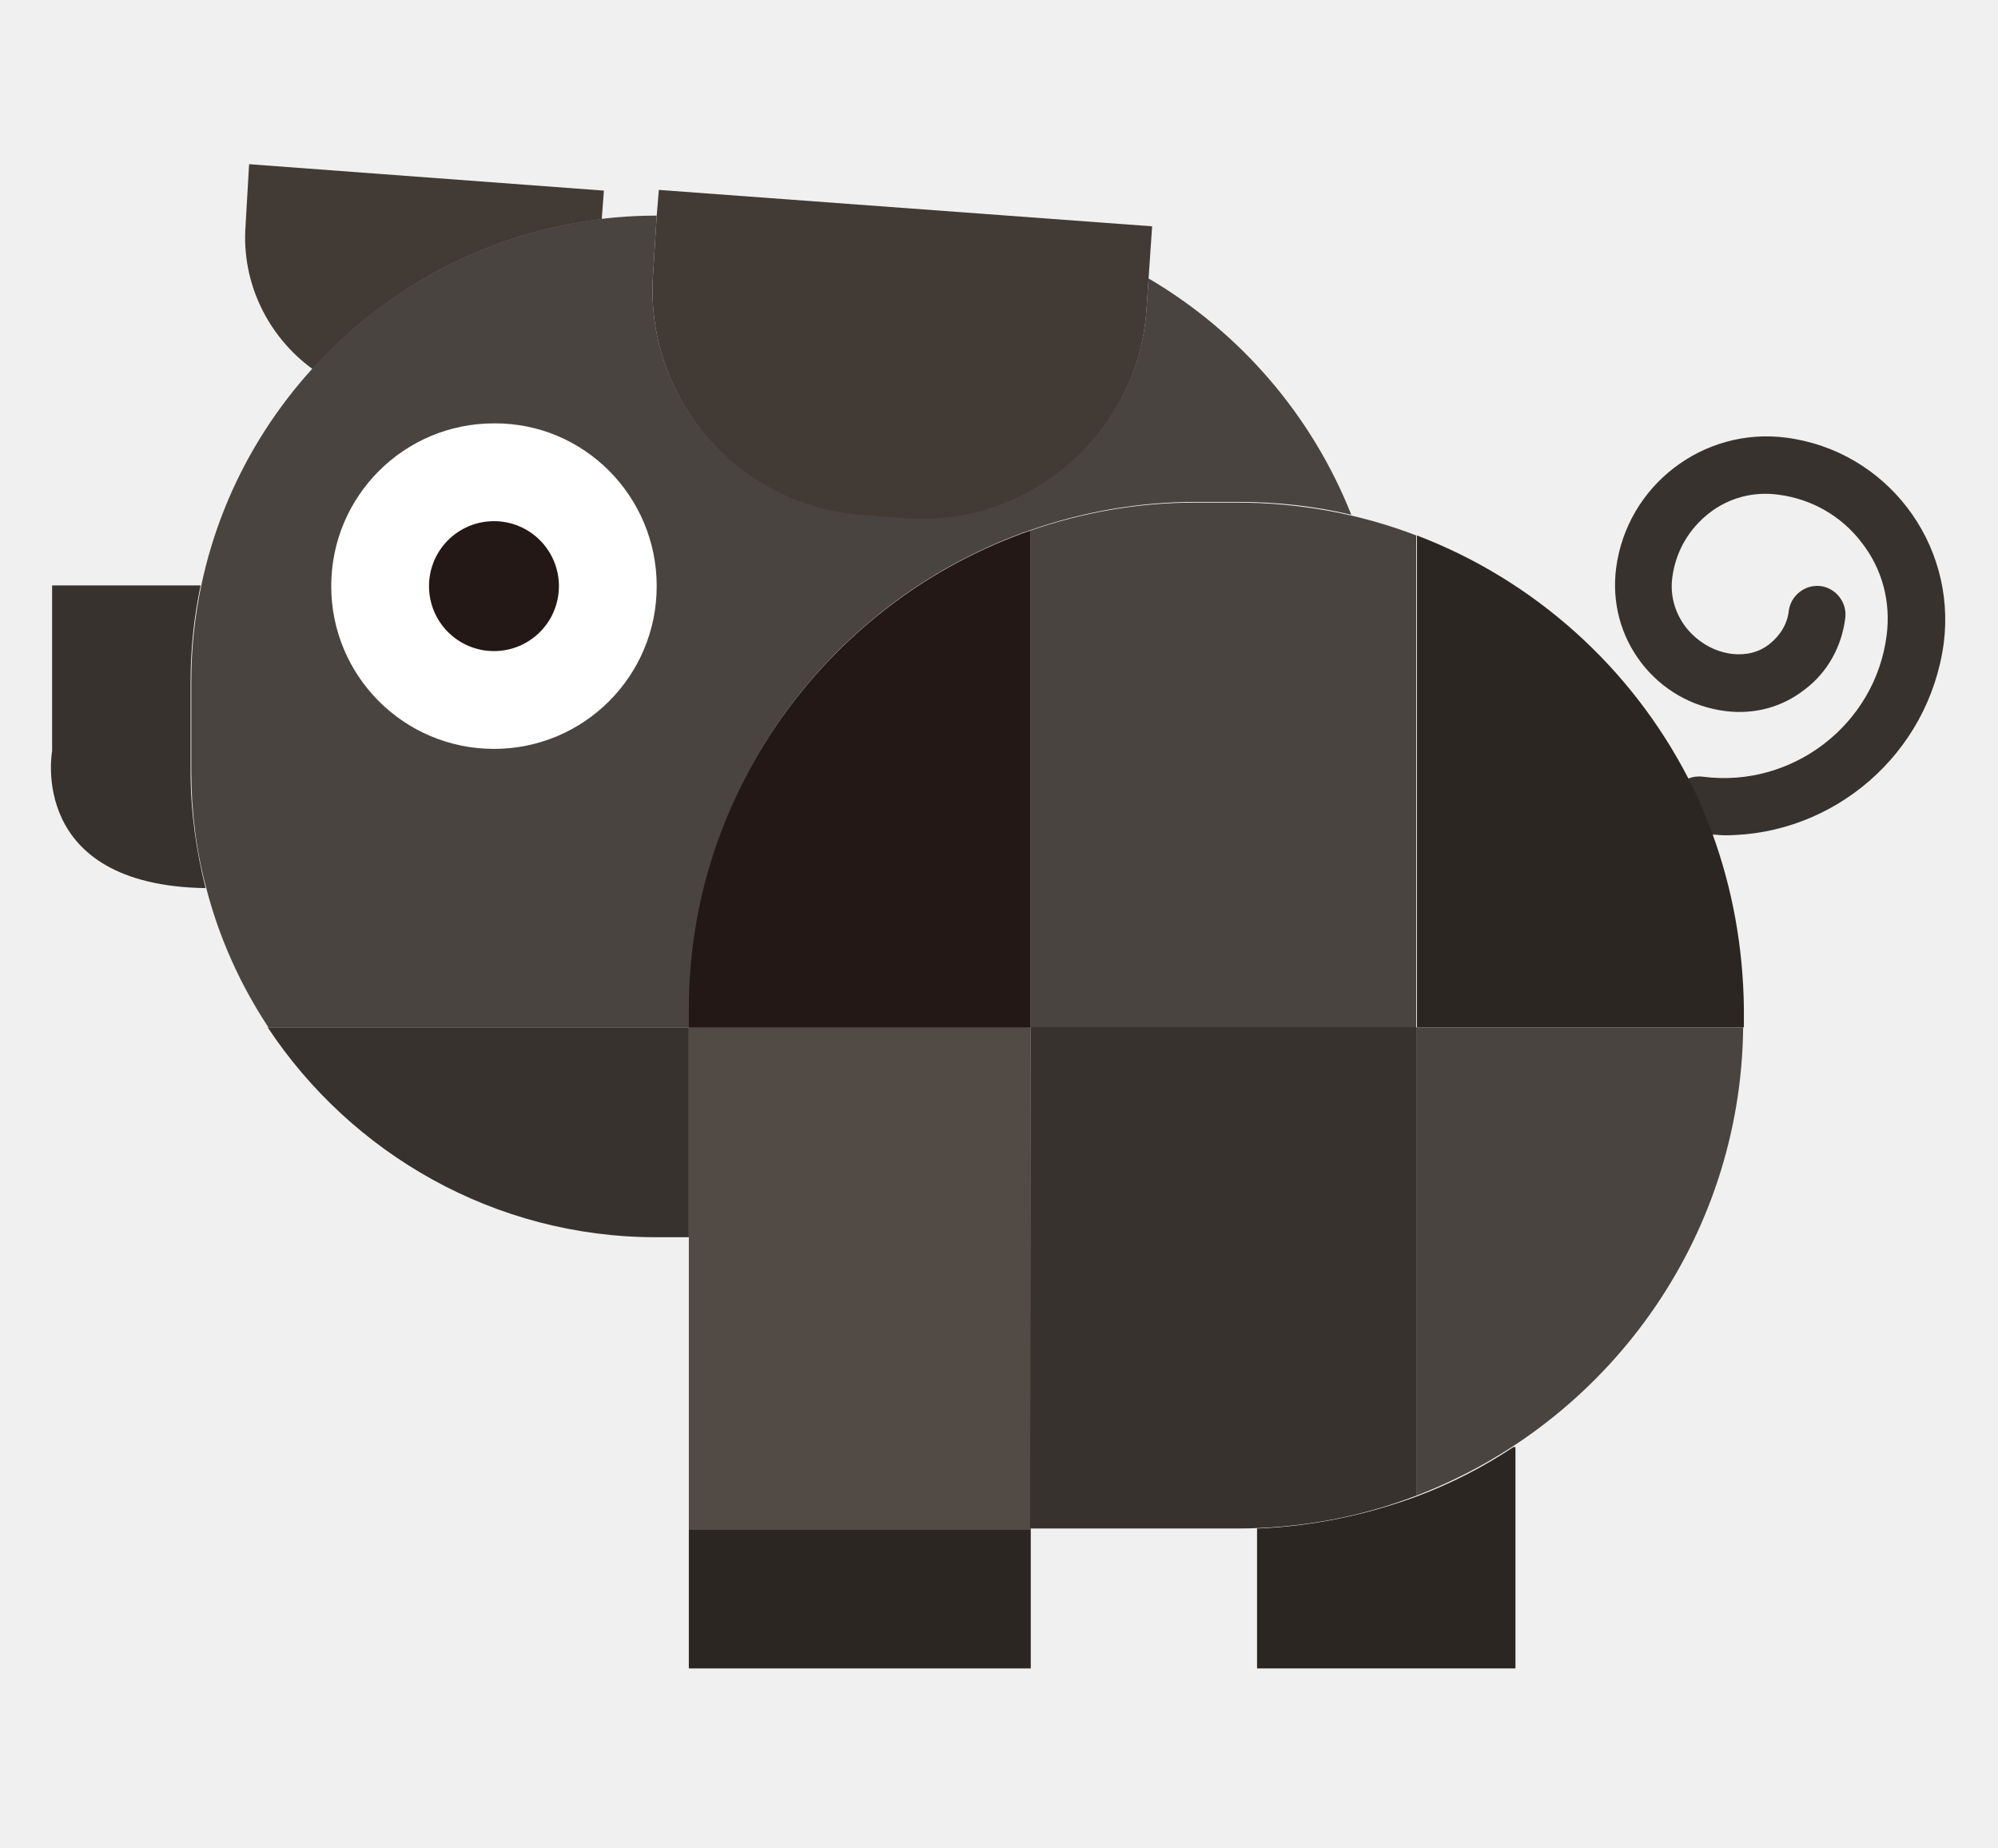
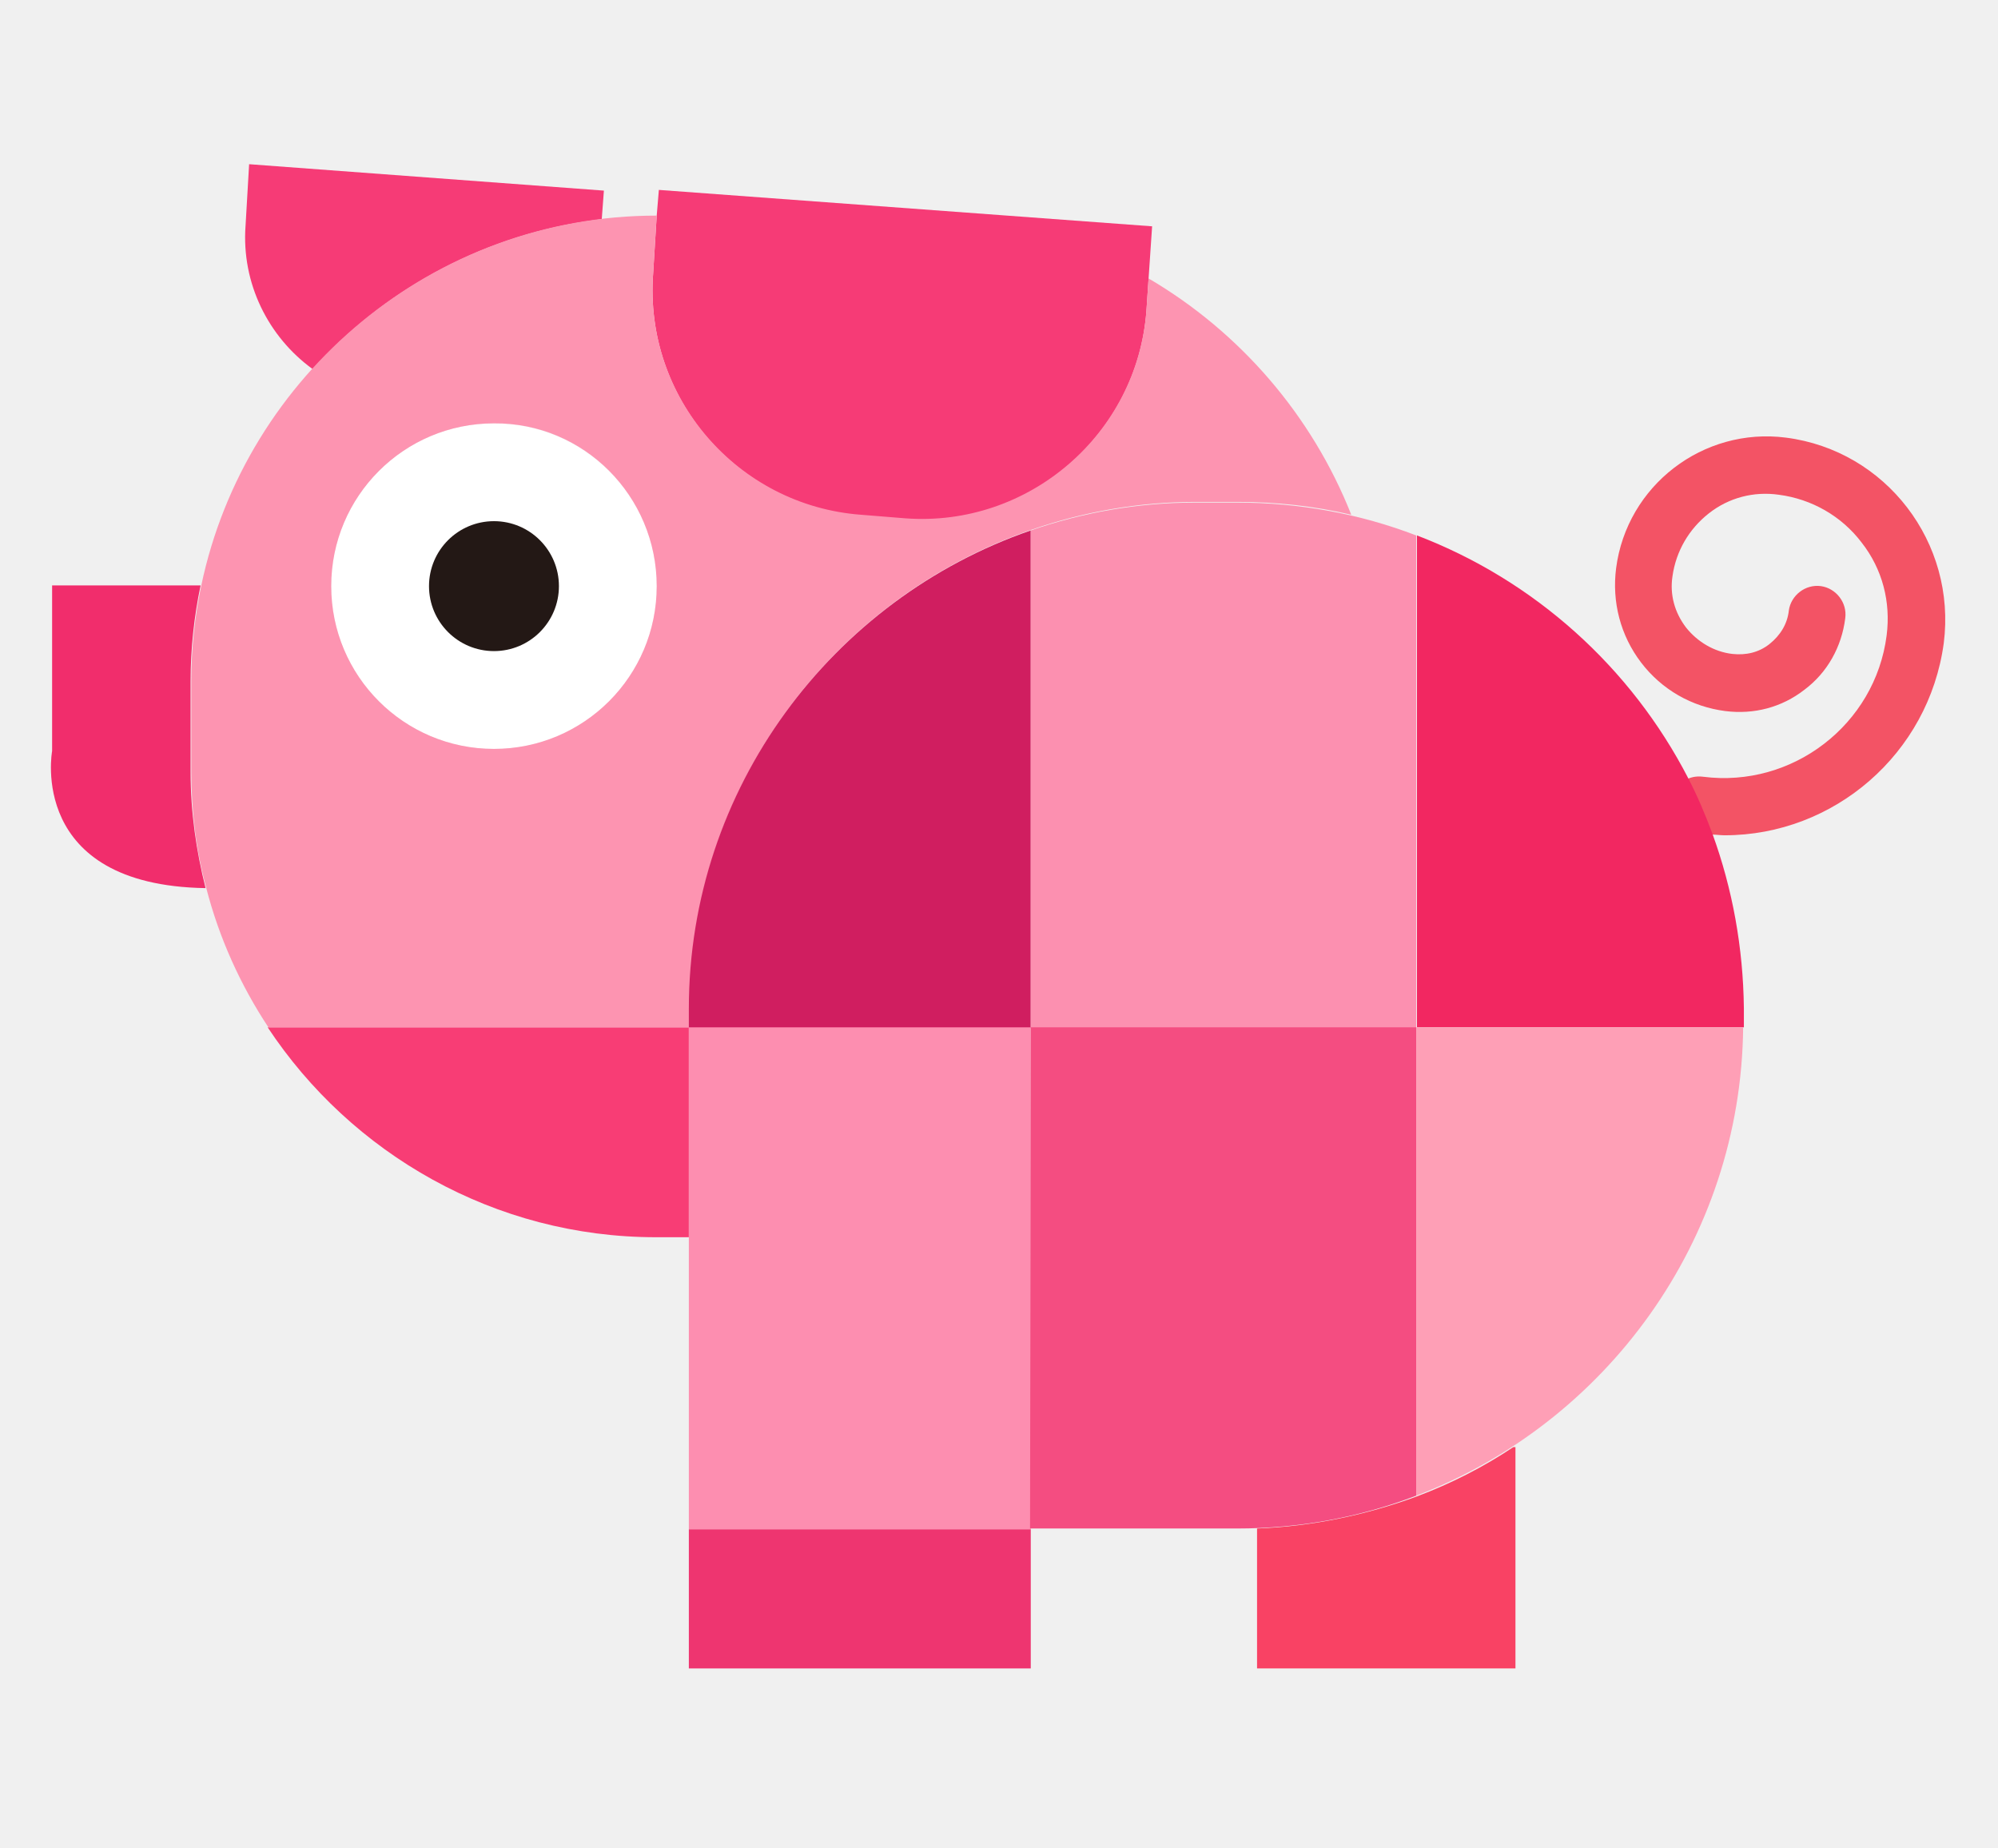
<svg xmlns="http://www.w3.org/2000/svg" version="1.1" id="레이어_1" x="0px" y="0px" viewBox="0 0 279.9 258.8" style="enable-background:new 0 0 279.9 258.8;" xml:space="preserve">
  <style type="text/css">
- 	.st0{fill:#38322E;}
- 	.st1{fill:#423A34;}
- 	.st2{fill:#2C2622;}
- 	.st3{fill:#2C2622;}
- 	.st4{fill:#38322E;}
+ 	.st0{fill:#F12D6C;}
+ 	.st1{fill:#F63B76;}
+ 	.st2{fill:#EE3570;}
+ 	.st3{fill:#F94264;}
+ 	.st4{fill:#F83D75;}
	.st5{fill:#FFFFFF;}
- 	.st6{fill:#4A4441;}
+ 	.st6{fill:#FD94B1;}
	.st7{fill:#231815;}
- 	.st8{fill:#231815;}
- 	.st9{fill:#4A4441;}
- 	.st10{fill:#38322E;}
- 	.st11{fill:#2C2622;}
- 	.st12{fill:#524A44;}
- 	.st13{fill:#38322E;}
- 	.st14{fill:#4A4441;}
+ 	.st8{fill:#D01E60;}
+ 	.st9{fill:#FC90B0;}
+ 	.st10{fill:#F35365;}
+ 	.st11{fill:#F22761;}
+ 	.st12{fill:#FD8EB0;}
+ 	.st13{fill:#F44D81;}
+ 	.st14{fill:#FE9FB6;}
</style>
  <path class="st0" d="M26.7,95.4c0-4.6,0.5-9.1,1.4-13.4H7.3v23.2c0,0-3.5,18.8,21.5,19.2c-1.3-5.2-2.1-10.6-2.1-16.3V95.4z" />
  <g>
    <path class="st1" d="M84.3,30.7l0.3-4l-49.7-3.7l-0.5,8.6c-0.6,8.1,3.2,15.6,9.4,20.1C54.1,40.3,68.3,32.6,84.3,30.7z" />
  </g>
  <g>
    <rect x="96.5" y="214.2" class="st2" width="47.9" height="19.5" />
    <path class="st3" d="M176.1,214.1v19.6h36.2v-31h-0.3c-4.2,2.8-8.7,5.1-13.5,6.9C191.4,212.2,183.9,213.8,176.1,214.1z" />
    <path class="st4" d="M37.5,143.9c11.7,17.7,31.8,29.4,54.4,29.4h4.6v-29.4H37.5z" />
    <path class="st1" d="M120.6,72.2l6.2,0.5c17.3,1.3,32.5-11.8,33.8-29.1l0.3-4.5l0.5-7.4l-69.1-5.1L92,30.2l-0.5,8.1   C90.2,55.7,103.3,70.9,120.6,72.2z" />
  </g>
  <circle class="st5" cx="69.2" cy="82.1" r="22.8" />
  <g>
    <path class="st6" d="M160.9,39l-0.3,4.5c-1.3,17.3-16.5,30.4-33.8,29.1l-6.2-0.5c-17.3-1.3-30.4-16.5-29.1-33.8l0.5-8.1h0   c-31.3,0-57.6,22.3-63.8,51.8c-0.9,4.3-1.4,8.8-1.4,13.4v12.7c0,5.6,0.7,11.1,2.1,16.3c1.8,7,4.8,13.6,8.7,19.5h59v-0.7v-2   c0-31,20.1-57.4,47.9-67c7.2-2.5,15-3.9,23-3.9h5.9c5.5,0,10.8,0.6,15.9,1.8C183.8,58.2,173.7,46.5,160.9,39z M69.2,104.9   c-12.6,0-22.8-10.2-22.8-22.8s10.2-22.8,22.8-22.8C81.8,59.2,92,69.5,92,82.1S81.8,104.9,69.2,104.9z" />
  </g>
  <circle class="st7" cx="69.2" cy="82.1" r="9.1" />
  <path class="st8" d="M144.4,74.3c-27.8,9.6-47.9,36.1-47.9,67v2v0.7h47.9V74.3z" />
  <path class="st9" d="M198.4,143.9V75c-7.8-3-16.3-4.6-25.1-4.6h-5.9c-8,0-15.8,1.4-23,3.9v69.7H198.4z" />
  <g>
    <path class="st10" d="M250.2,61.3c-11.6-1.5-22.3,6.7-23.8,18.3c-0.6,4.7,0.6,9.4,3.5,13.2c2.9,3.8,7.1,6.2,11.8,6.8   c4,0.5,7.9-0.5,11.1-3c3.2-2.4,5.2-6,5.7-10c0.3-2.2-1.3-4.2-3.4-4.5c-2.2-0.3-4.2,1.3-4.5,3.4c-0.2,1.9-1.2,3.5-2.7,4.7   s-3.3,1.6-5.2,1.4c-2.6-0.3-4.9-1.7-6.5-3.7c-1.6-2.1-2.3-4.6-1.9-7.2c0.5-3.5,2.3-6.6,5.1-8.8c2.8-2.2,6.3-3.1,9.8-2.6   c4.6,0.6,8.8,3,11.6,6.7c2.9,3.7,4.1,8.3,3.5,13c-1.6,12.5-13.2,21.4-25.7,19.8c-0.8-0.1-1.5,0-2.2,0.3c1.3,2.5,2.5,5.1,3.4,7.8   c0.6,0,1.2,0.1,1.8,0.1c15.3,0,28.6-11.4,30.7-26.9C274.1,76,264.2,63.1,250.2,61.3z" />
    <path class="st11" d="M239.9,116.8c-1-2.7-2.1-5.3-3.4-7.8c-8-15.5-21.5-27.7-38-34v68.9h45.8c0-0.2,0-0.4,0-0.7v-2   C244.2,132.7,242.7,124.5,239.9,116.8z" />
  </g>
  <polyline class="st12" points="144.4,143.9 96.5,143.9 96.5,214.2 144.4,214.2 144.4,143.9 " />
  <path class="st12" d="M144.4,143.9" />
  <path class="st13" d="M144.4,143.9h54v65.6c-7.8,3-16.3,4.6-25.1,4.6h-5.9h-23.1L144.4,143.9" />
  <path class="st14" d="M198.4,209.5c26.5-10.1,45.5-35.7,45.8-65.6h-45.8V209.5z" />
</svg>
